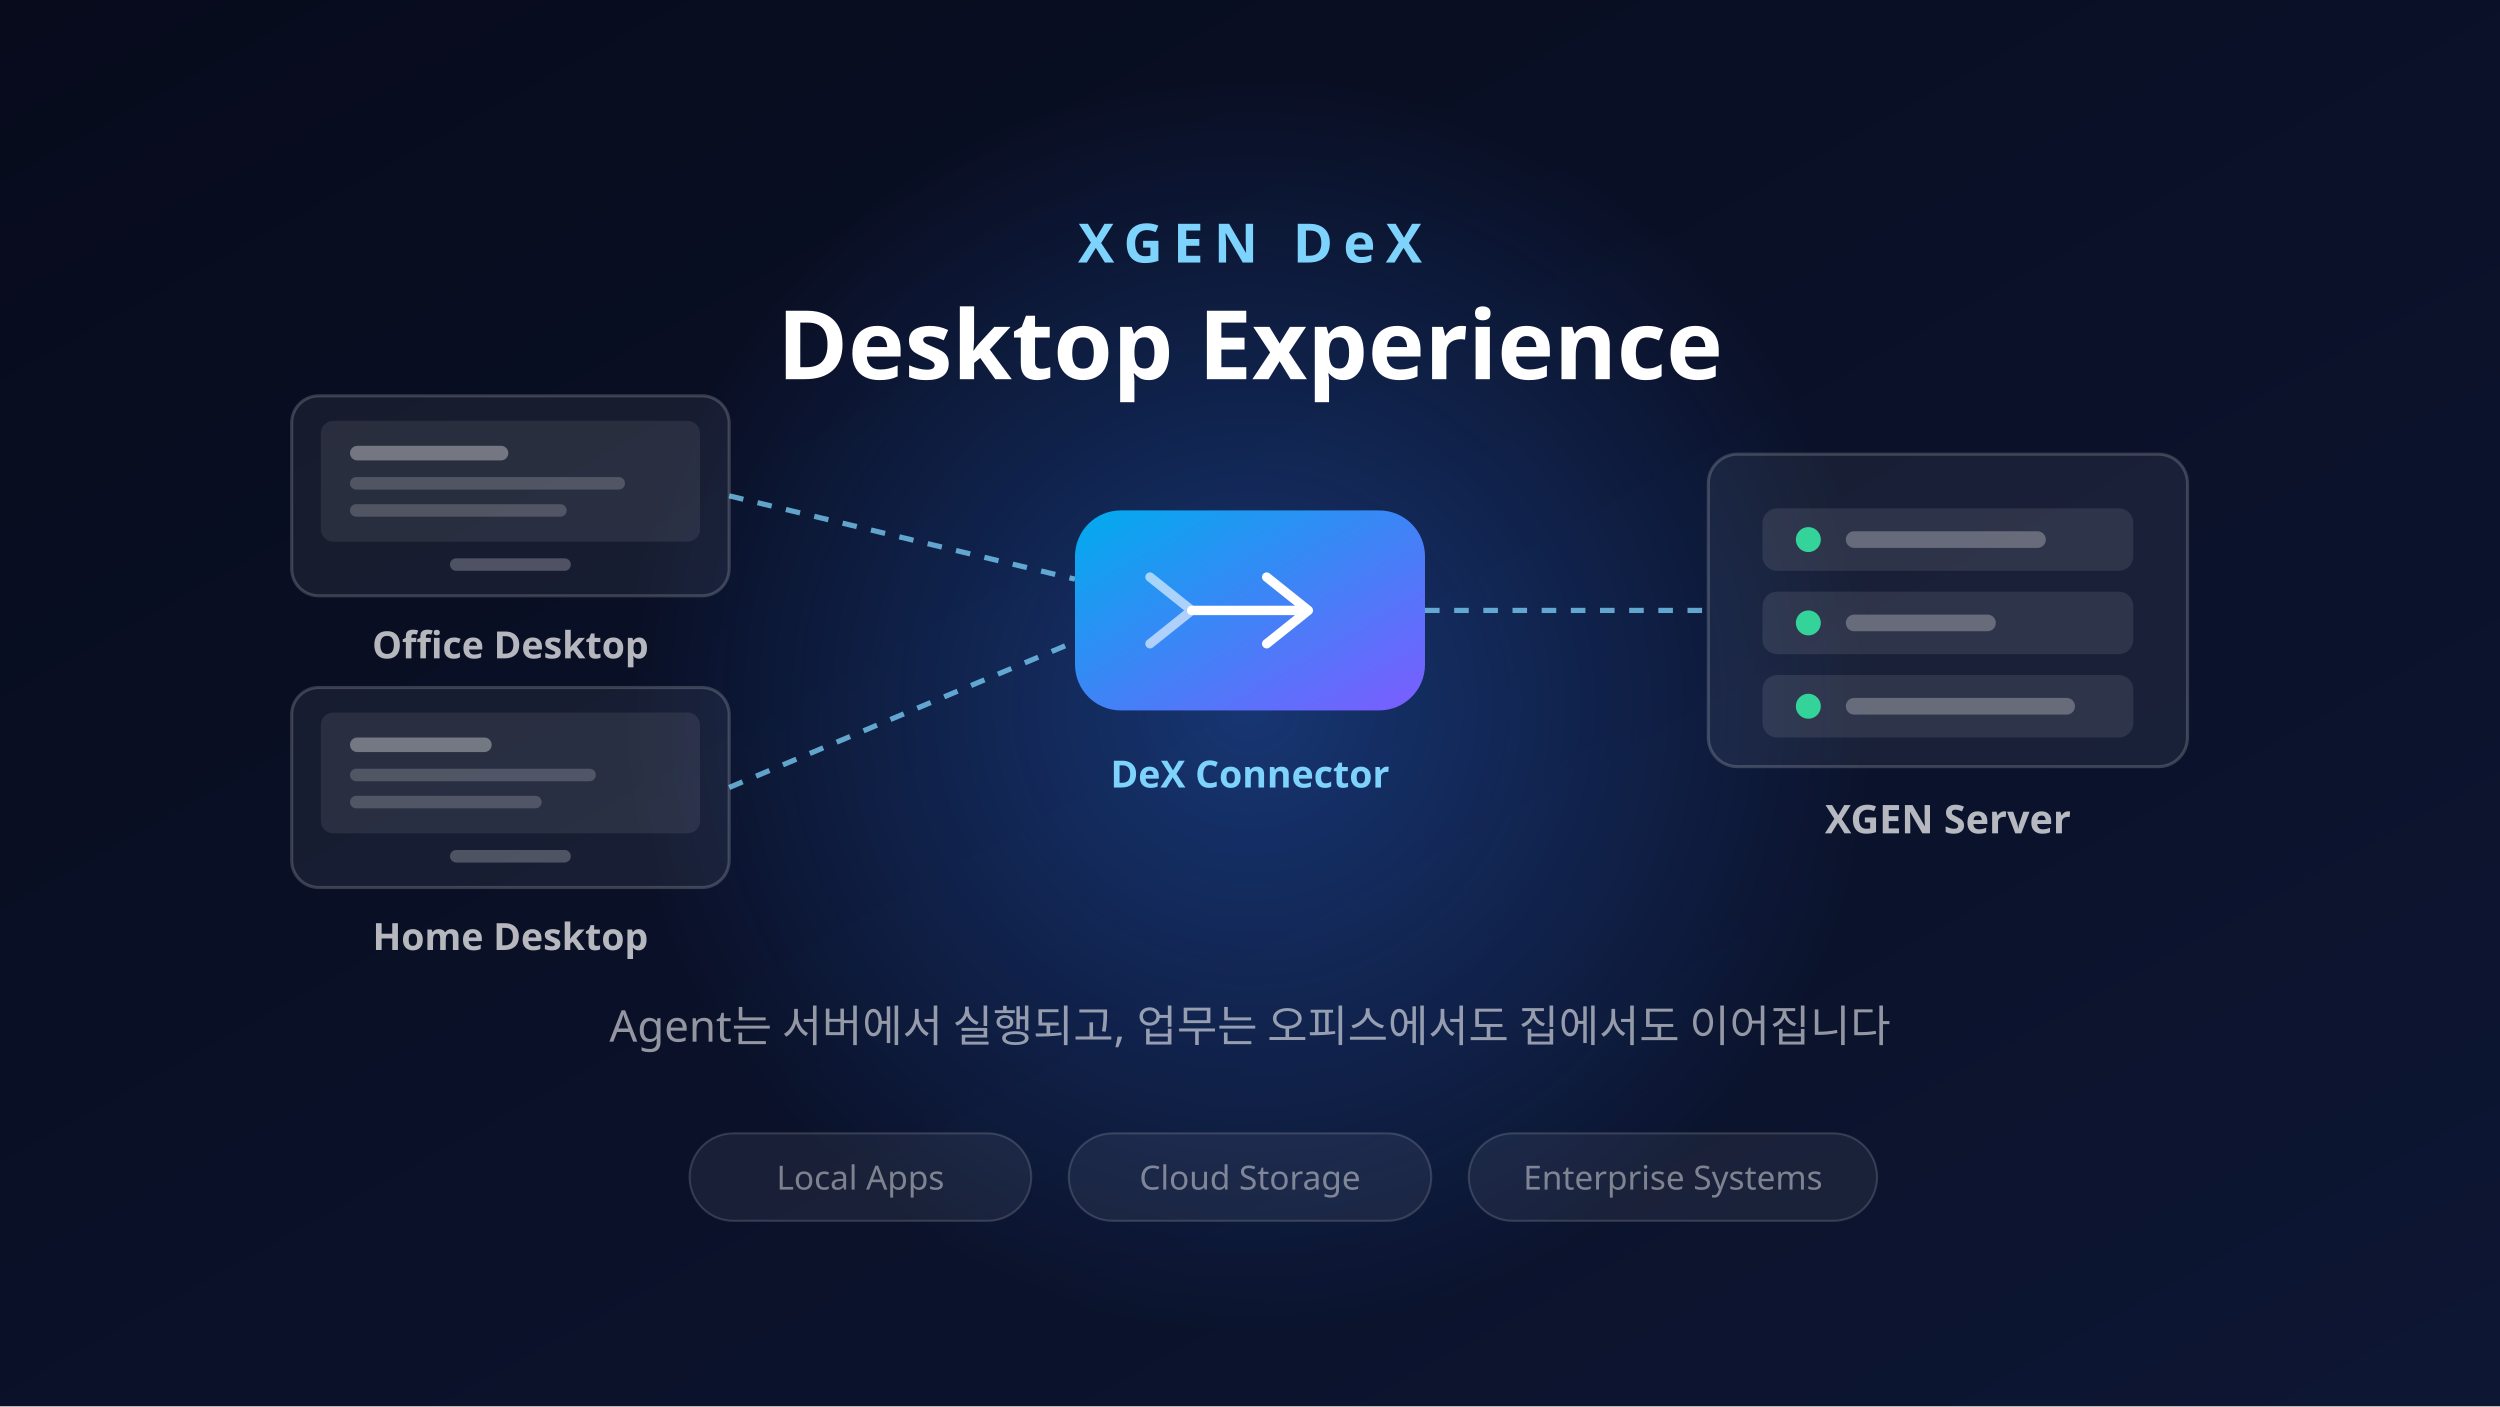
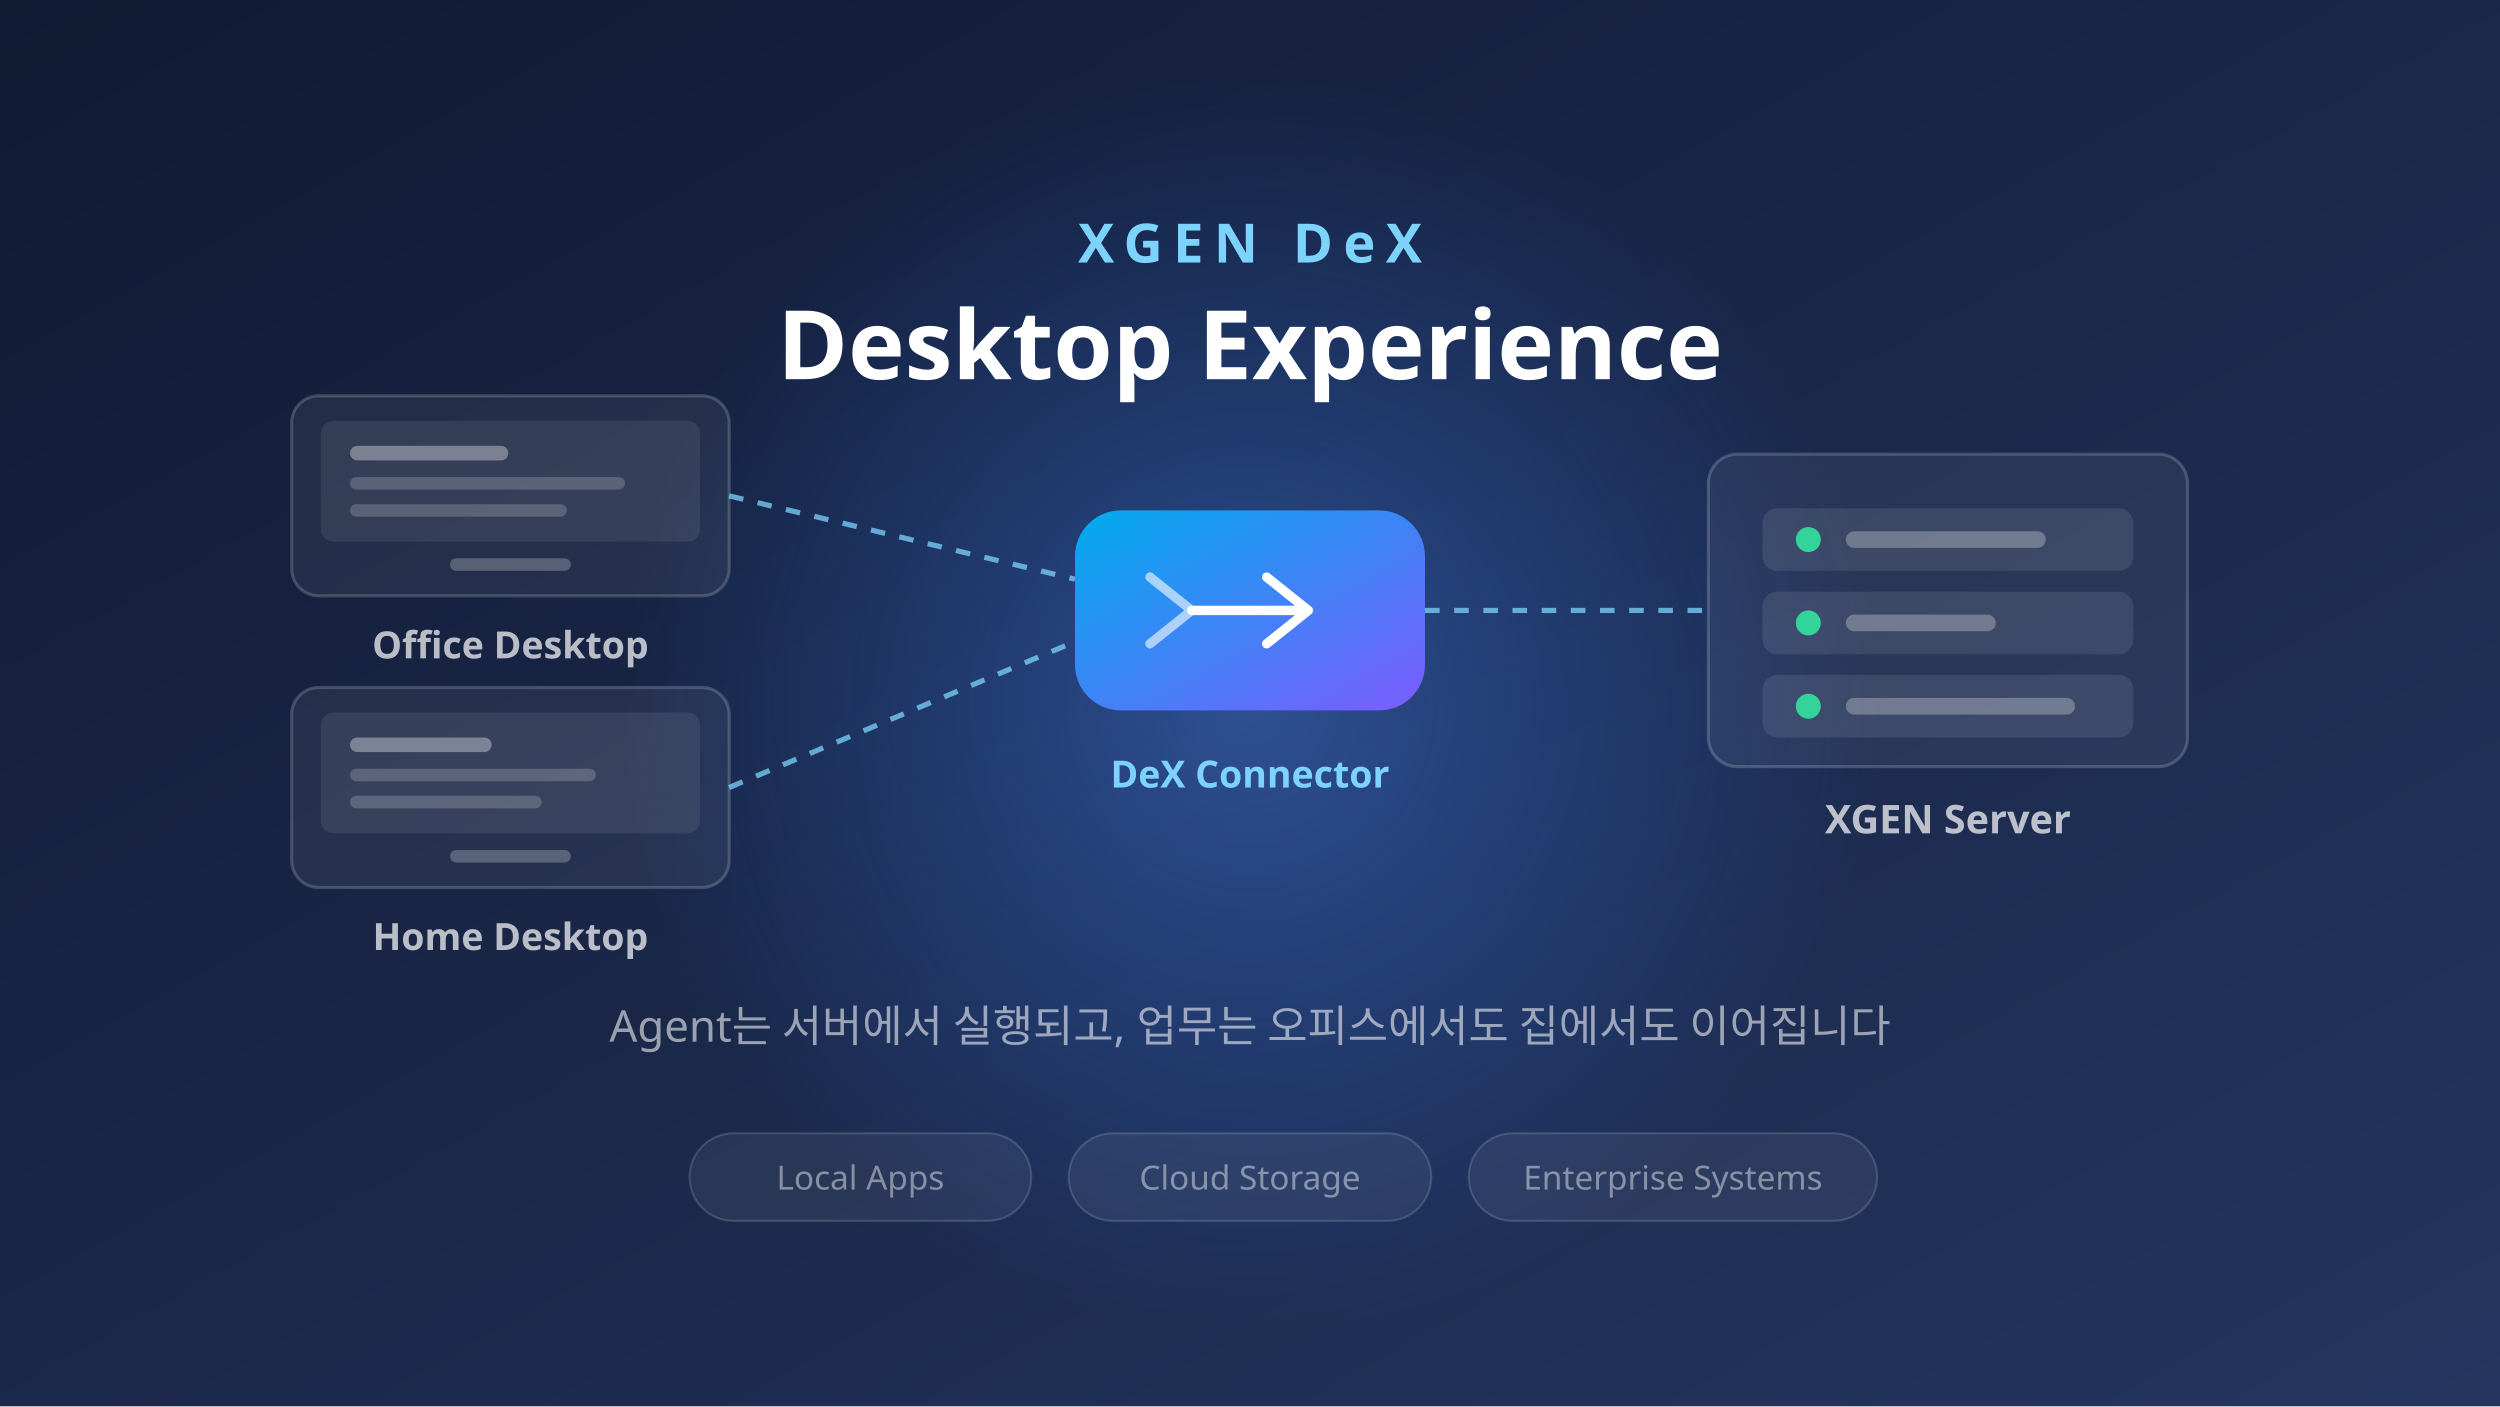
<svg xmlns="http://www.w3.org/2000/svg" viewBox="0 0 1200 675" role="img" aria-label="XGEN DeX — 서버에서 실행되는 Agent와 오피스·집의 사용자 데스크톱을 잇는 커넥터">
  <defs>
    <linearGradient id="bg" x1="0" y1="0" x2="1" y2="1">
-       <stop offset="0" stop-color="#070b1c" />
-       <stop offset="1" stop-color="#0d1633" />
+       <stop offset="0" stop-color="#101a33" />
+       <stop offset="1" stop-color="#24355f" />
    </linearGradient>
    <linearGradient id="brand" x1="0" y1="0" x2="1" y2="1">
      <stop offset="0" stop-color="#00acee" />
      <stop offset="1" stop-color="#7c5cff" />
    </linearGradient>
    <radialGradient id="glow" cx="50%" cy="50%" r="50%">
-       <stop offset="0" stop-color="#2f7bff" stop-opacity="0.35" />
+       <stop offset="0" stop-color="#4d8dff" stop-opacity="0.4" />
      <stop offset="1" stop-color="#2f7bff" stop-opacity="0" />
    </radialGradient>
  </defs>
  <rect width="1200" height="675" fill="url(#bg)" />
  <circle cx="600" cy="338" r="300" fill="url(#glow)" />
  <g transform="translate(140 190)">
    <rect width="210" height="96" rx="13" fill="#ffffff0f" stroke="#ffffff2e" stroke-width="1.5" />
    <rect x="14" y="12" width="182" height="58" rx="6" fill="#ffffff14" />
    <rect x="28" y="24" width="76" height="7" rx="3.5" fill="#ffffff59" />
    <rect x="28" y="39" width="132" height="6" rx="3" fill="#ffffff30" />
    <rect x="28" y="52" width="104" height="6" rx="3" fill="#ffffff30" />
    <rect x="76" y="78" width="58" height="6" rx="3" fill="#ffffff3d" />
    <text x="105" y="126" text-anchor="middle" font-family="Pretendard,'Pretendard Variable','Malgun Gothic','Apple SD Gothic Neo','Noto Sans KR',sans-serif" font-size="18" font-weight="600" fill="#ffffffb3">Office Desktop</text>
  </g>
  <g transform="translate(140 330)">
    <rect width="210" height="96" rx="13" fill="#ffffff0f" stroke="#ffffff2e" stroke-width="1.5" />
    <rect x="14" y="12" width="182" height="58" rx="6" fill="#ffffff14" />
    <rect x="28" y="24" width="68" height="7" rx="3.5" fill="#ffffff59" />
    <rect x="28" y="39" width="118" height="6" rx="3" fill="#ffffff30" />
    <rect x="28" y="52" width="92" height="6" rx="3" fill="#ffffff30" />
    <rect x="76" y="78" width="58" height="6" rx="3" fill="#ffffff3d" />
    <text x="105" y="126" text-anchor="middle" font-family="Pretendard,'Pretendard Variable','Malgun Gothic','Apple SD Gothic Neo','Noto Sans KR',sans-serif" font-size="18" font-weight="600" fill="#ffffffb3">Home Desktop</text>
  </g>
  <g transform="translate(820 218)">
    <rect width="230" height="150" rx="14" fill="#ffffff0f" stroke="#ffffff2e" stroke-width="1.5" />
    <rect x="26" y="26" width="178" height="30" rx="7" fill="#ffffff17" />
    <circle cx="48" cy="41" r="6" fill="#34d399" />
    <rect x="66" y="37" width="96" height="8" rx="4" fill="#ffffff45" />
    <rect x="26" y="66" width="178" height="30" rx="7" fill="#ffffff17" />
    <circle cx="48" cy="81" r="6" fill="#34d399" />
    <rect x="66" y="77" width="72" height="8" rx="4" fill="#ffffff45" />
    <rect x="26" y="106" width="178" height="30" rx="7" fill="#ffffff17" />
    <circle cx="48" cy="121" r="6" fill="#34d399" />
    <rect x="66" y="117" width="110" height="8" rx="4" fill="#ffffff45" />
    <text x="115" y="182" text-anchor="middle" font-family="Pretendard,'Pretendard Variable','Malgun Gothic','Apple SD Gothic Neo','Noto Sans KR',sans-serif" font-size="19" font-weight="600" fill="#ffffffb3">XGEN Server</text>
  </g>
  <line x1="350" y1="238" x2="516" y2="278" stroke="#7dd3fc" stroke-width="2.5" stroke-dasharray="7 7" opacity="0.75" />
  <line x1="350" y1="378" x2="516" y2="308" stroke="#7dd3fc" stroke-width="2.5" stroke-dasharray="7 7" opacity="0.75" />
  <line x1="684" y1="293" x2="820" y2="293" stroke="#7dd3fc" stroke-width="2.5" stroke-dasharray="7 7" opacity="0.75" />
  <g transform="translate(516 245)">
    <rect width="168" height="96" rx="22" fill="url(#brand)" />
    <path d="M56 48 h56 M92 32 l20 16 -20 16" fill="none" stroke="#ffffff" stroke-width="4.5" stroke-linecap="round" stroke-linejoin="round" />
    <path d="M56 48 l-20 -16 M56 48 l-20 16" fill="none" stroke="#ffffff" stroke-width="4.5" stroke-linecap="round" stroke-linejoin="round" opacity="0.6" />
  </g>
  <text x="600" y="378" text-anchor="middle" font-family="Pretendard,'Pretendard Variable','Malgun Gothic','Apple SD Gothic Neo','Noto Sans KR',sans-serif" font-size="18" font-weight="700" fill="#7dd3fc">DeX Connector</text>
  <text x="600" y="126" text-anchor="middle" font-family="Pretendard,'Pretendard Variable','Malgun Gothic','Apple SD Gothic Neo','Noto Sans KR',sans-serif" font-size="26" font-weight="600" fill="#7dd3fc" letter-spacing="5">XGEN DeX</text>
  <text x="600" y="182" text-anchor="middle" font-family="Pretendard,'Pretendard Variable','Malgun Gothic','Apple SD Gothic Neo','Noto Sans KR',sans-serif" font-size="46" font-weight="700" fill="#ffffff">Desktop Experience</text>
  <text x="600" y="500" text-anchor="middle" font-family="Pretendard,'Pretendard Variable','Malgun Gothic','Apple SD Gothic Neo','Noto Sans KR',sans-serif" font-size="21" fill="#ffffff8f">Agent는 서버에서 실행되고, 업무는 오피스에서도 집에서도 이어집니다</text>
  <g font-family="Pretendard,'Pretendard Variable','Malgun Gothic','Apple SD Gothic Neo','Noto Sans KR',sans-serif" font-size="16" fill="#ffffff70">
    <rect x="331" y="544" width="164" height="42" rx="21" fill="#ffffff0f" stroke="#ffffff26" />
    <text x="413" y="571" text-anchor="middle">Local Apps</text>
    <rect x="513" y="544" width="174" height="42" rx="21" fill="#ffffff0f" stroke="#ffffff26" />
    <text x="600" y="571" text-anchor="middle">Cloud Storage</text>
    <rect x="705" y="544" width="196" height="42" rx="21" fill="#ffffff0f" stroke="#ffffff26" />
    <text x="803" y="571" text-anchor="middle">Enterprise Systems</text>
  </g>
</svg>
